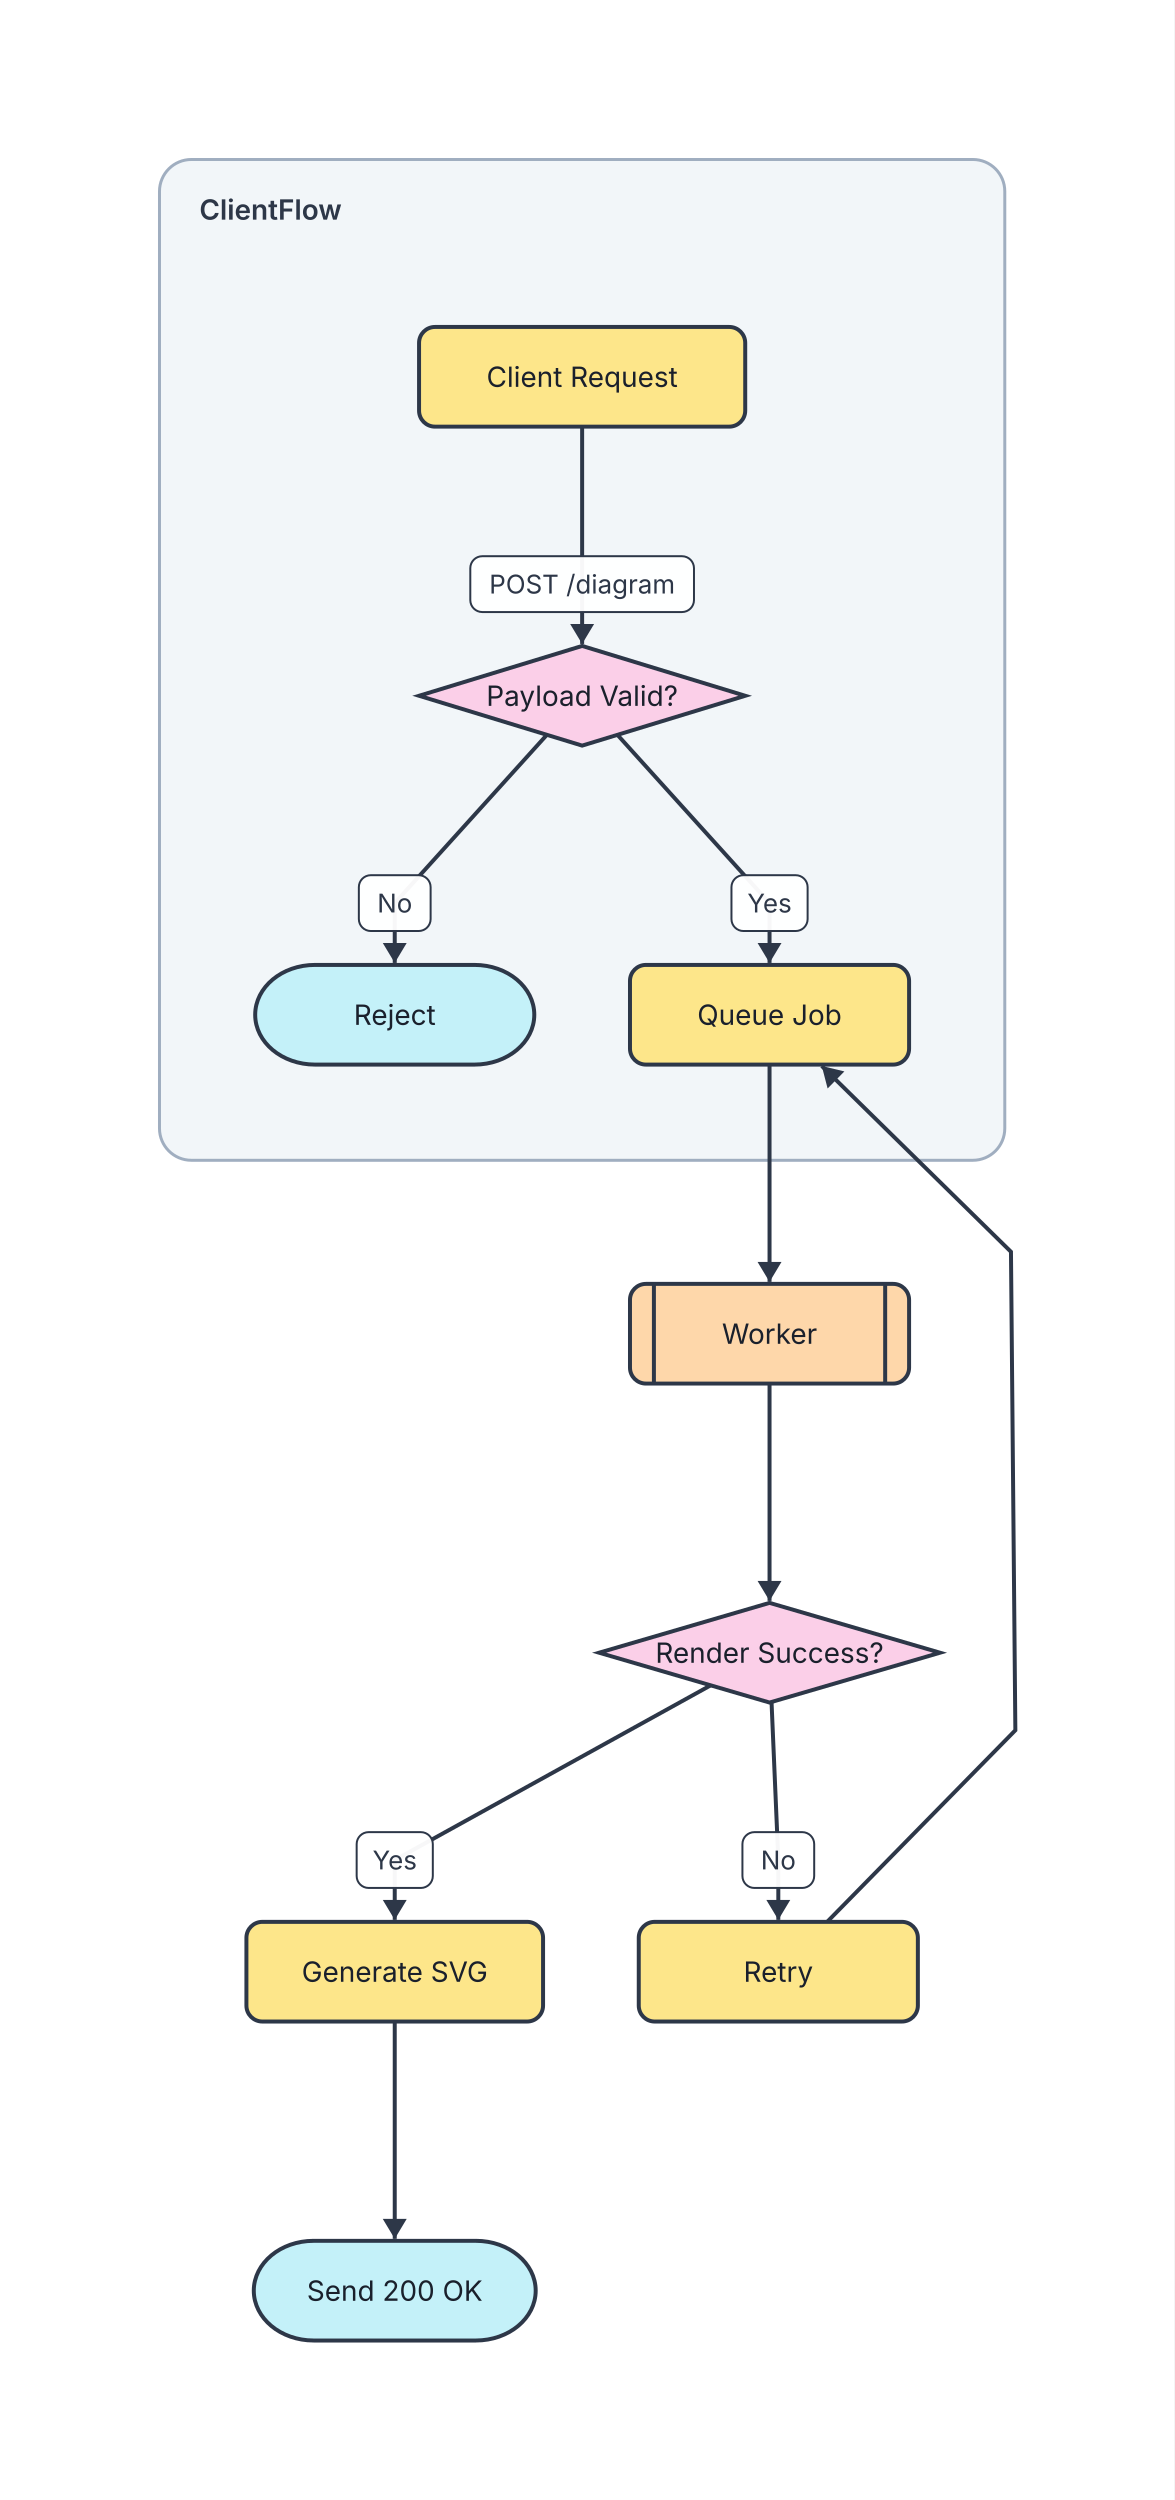
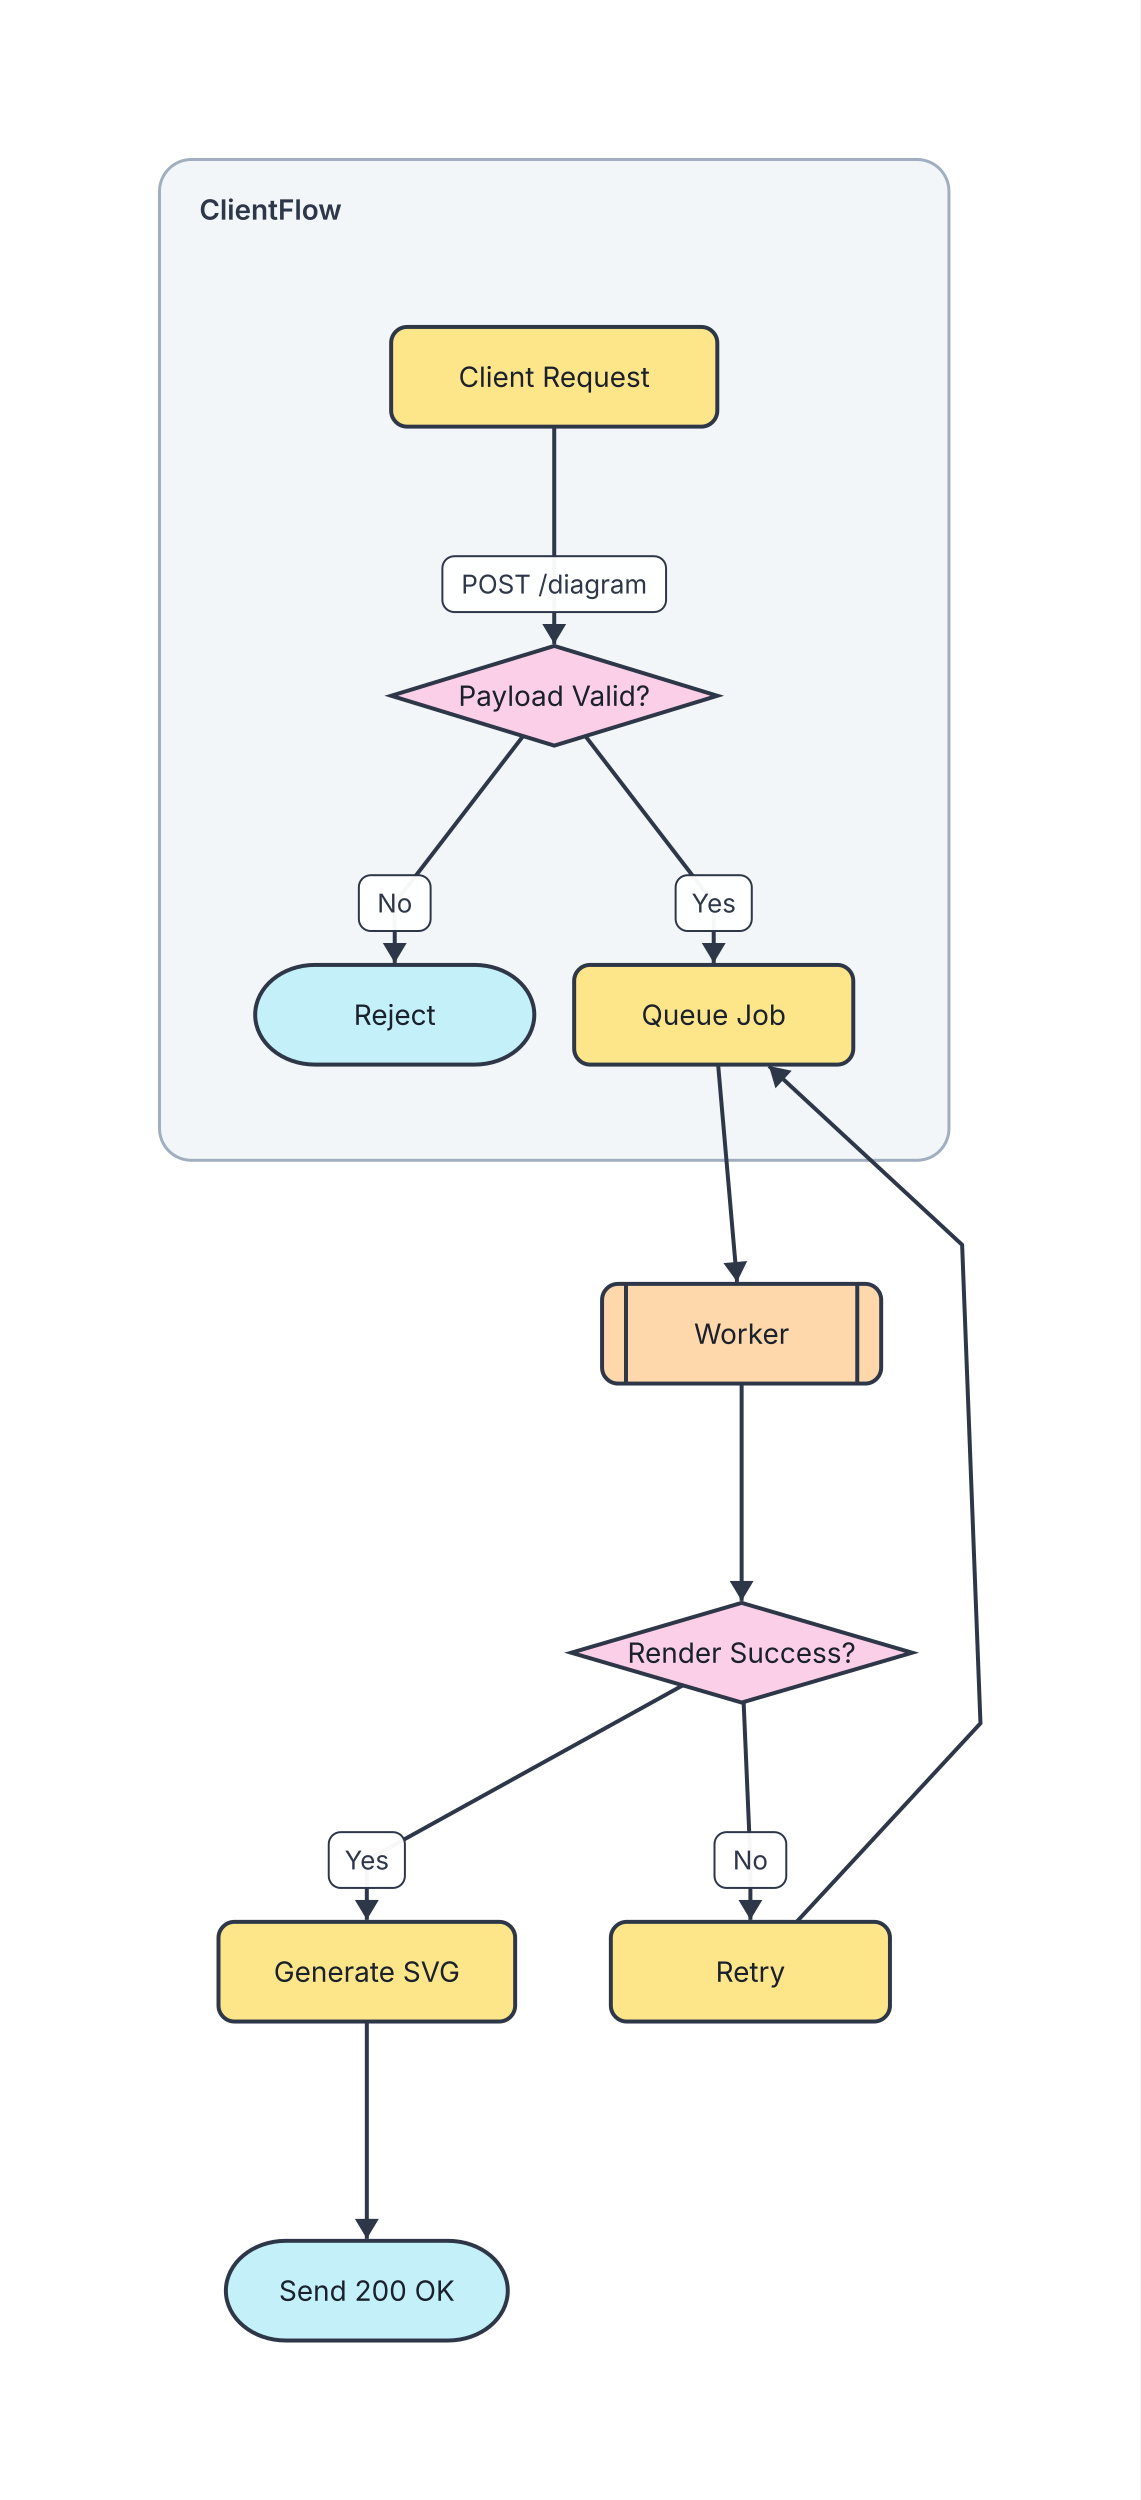
- <svg xmlns="http://www.w3.org/2000/svg" width="589" height="1254" viewBox="0 0 589 1254" font-family="Inter, system-ui, sans-serif">
+ <svg xmlns="http://www.w3.org/2000/svg" width="572" height="1254" viewBox="0 0 572 1254" font-family="Inter, system-ui, sans-serif">
  <defs>
    <marker id="arrow-end" markerWidth="8" markerHeight="8" refX="6" refY="4" orient="auto" markerUnits="strokeWidth">
      <path d="M1,1 L6,4 L1,7 z" fill="context-stroke" />
    </marker>
    <marker id="arrow-start" markerWidth="8" markerHeight="8" refX="2" refY="4" orient="auto" markerUnits="strokeWidth">
      <path d="M7,1 L2,4 L7,7 z" fill="context-stroke" />
    </marker>
  </defs>
  <rect width="100%" height="100%" fill="white" />
  <g class="subgraph" data-id="ClientFlow">
-     <rect x="80.0" y="80.0" width="424.0" height="502.0" rx="16" ry="16" fill="#edf2f7" fill-opacity="0.7" stroke="#a0aec0" stroke-width="1.5" />
+     <rect x="80.0" y="80.0" width="396.0" height="502.0" rx="16" ry="16" fill="#edf2f7" fill-opacity="0.7" stroke="#a0aec0" stroke-width="1.5" />
    <text x="100.0" y="100.0" fill="#2d3748" font-size="14" font-weight="600" text-anchor="start" dominant-baseline="hanging">ClientFlow</text>
  </g>
  <g class="edge" data-id="A --&gt; B">
-     <polyline points="292.0,214.0 292.0,293.0 292.0,323.0" fill="none" stroke="#2d3748" stroke-width="2" marker-end="url(#arrow-end)" />
+     <polyline points="278.0,214.0 278.0,293.0 278.0,323.0" fill="none" stroke="#2d3748" stroke-width="2" marker-end="url(#arrow-end)" />
    <g pointer-events="none">
-       <rect x="235.9" y="279.0" width="112.2" height="28.0" rx="6" ry="6" fill="white" fill-opacity="0.96" stroke="#2d3748" stroke-width="1" />
-       <text x="292.0" y="293.0" fill="#2d3748" font-size="13" text-anchor="middle" dominant-baseline="middle" xml:space="preserve">POST /diagram</text>
+       <rect x="221.9" y="279.0" width="112.2" height="28.0" rx="6" ry="6" fill="white" fill-opacity="0.96" stroke="#2d3748" stroke-width="1" />
+       <text x="278.0" y="293.0" fill="#2d3748" font-size="13" text-anchor="middle" dominant-baseline="middle" xml:space="preserve">POST /diagram</text>
    </g>
  </g>
  <g class="edge" data-id="B --&gt; C">
-     <polyline points="274.3,368.6 198.0,453.0 198.0,483.0" fill="none" stroke="#2d3748" stroke-width="2" marker-end="url(#arrow-end)" />
+     <polyline points="262.4,369.2 198.0,453.0 198.0,483.0" fill="none" stroke="#2d3748" stroke-width="2" marker-end="url(#arrow-end)" />
    <g pointer-events="none">
      <rect x="180.0" y="439.0" width="36.0" height="28.0" rx="6" ry="6" fill="white" fill-opacity="0.96" stroke="#2d3748" stroke-width="1" />
      <text x="198.0" y="453.0" fill="#2d3748" font-size="13" text-anchor="middle" dominant-baseline="middle" xml:space="preserve">No</text>
    </g>
  </g>
  <g class="edge" data-id="B --&gt; D">
-     <polyline points="309.7,368.6 386.0,453.0 386.0,483.0" fill="none" stroke="#2d3748" stroke-width="2" marker-end="url(#arrow-end)" />
+     <polyline points="293.6,369.2 358.0,453.0 358.0,483.0" fill="none" stroke="#2d3748" stroke-width="2" marker-end="url(#arrow-end)" />
    <g pointer-events="none">
-       <rect x="366.9" y="439.0" width="38.2" height="28.0" rx="6" ry="6" fill="white" fill-opacity="0.96" stroke="#2d3748" stroke-width="1" />
-       <text x="386.0" y="453.0" fill="#2d3748" font-size="13" text-anchor="middle" dominant-baseline="middle" xml:space="preserve">Yes</text>
+       <rect x="338.9" y="439.0" width="38.2" height="28.0" rx="6" ry="6" fill="white" fill-opacity="0.96" stroke="#2d3748" stroke-width="1" />
+       <text x="358.0" y="453.0" fill="#2d3748" font-size="13" text-anchor="middle" dominant-baseline="middle" xml:space="preserve">Yes</text>
    </g>
  </g>
  <g class="edge" data-id="D --&gt; E">
-     <line x1="386.0" y1="534.0" x2="386.0" y2="643.0" stroke="#2d3748" stroke-width="2" marker-end="url(#arrow-end)" />
+     <line x1="360.2" y1="534.0" x2="369.7" y2="643.0" stroke="#2d3748" stroke-width="2" marker-end="url(#arrow-end)" />
  </g>
  <g class="edge" data-id="E --&gt; F">
-     <line x1="386.0" y1="694.0" x2="386.0" y2="803.0" stroke="#2d3748" stroke-width="2" marker-end="url(#arrow-end)" />
+     <line x1="372.0" y1="694.0" x2="372.0" y2="803.0" stroke="#2d3748" stroke-width="2" marker-end="url(#arrow-end)" />
  </g>
  <g class="edge" data-id="F --&gt; G">
-     <polyline points="356.4,845.4 198.0,933.0 198.0,963.0" fill="none" stroke="#2d3748" stroke-width="2" marker-end="url(#arrow-end)" />
+     <polyline points="342.4,845.4 184.0,933.0 184.0,963.0" fill="none" stroke="#2d3748" stroke-width="2" marker-end="url(#arrow-end)" />
    <g pointer-events="none">
-       <rect x="178.9" y="919.0" width="38.2" height="28.0" rx="6" ry="6" fill="white" fill-opacity="0.96" stroke="#2d3748" stroke-width="1" />
-       <text x="198.0" y="933.0" fill="#2d3748" font-size="13" text-anchor="middle" dominant-baseline="middle" xml:space="preserve">Yes</text>
+       <rect x="164.9" y="919.0" width="38.2" height="28.0" rx="6" ry="6" fill="white" fill-opacity="0.96" stroke="#2d3748" stroke-width="1" />
+       <text x="184.0" y="933.0" fill="#2d3748" font-size="13" text-anchor="middle" dominant-baseline="middle" xml:space="preserve">Yes</text>
    </g>
  </g>
  <g class="edge" data-id="F --&gt; H">
-     <polyline points="387.0,853.7 390.4,933.0 390.4,963.0" fill="none" stroke="#2d3748" stroke-width="2" marker-end="url(#arrow-end)" />
+     <polyline points="373.0,853.7 376.4,933.0 376.4,963.0" fill="none" stroke="#2d3748" stroke-width="2" marker-end="url(#arrow-end)" />
    <g pointer-events="none">
-       <rect x="372.4" y="919.0" width="36.0" height="28.0" rx="6" ry="6" fill="white" fill-opacity="0.96" stroke="#2d3748" stroke-width="1" />
-       <text x="390.4" y="933.0" fill="#2d3748" font-size="13" text-anchor="middle" dominant-baseline="middle" xml:space="preserve">No</text>
+       <rect x="358.4" y="919.0" width="36.0" height="28.0" rx="6" ry="6" fill="white" fill-opacity="0.96" stroke="#2d3748" stroke-width="1" />
+       <text x="376.4" y="933.0" fill="#2d3748" font-size="13" text-anchor="middle" dominant-baseline="middle" xml:space="preserve">No</text>
    </g>
  </g>
  <g class="edge" data-id="H --&gt; D">
-     <polyline points="414.9,964.0 509.3,867.9 508.2,747.9 507.1,627.9 412.2,534.7" fill="none" stroke="#2d3748" stroke-width="2" marker-end="url(#arrow-end)" />
+     <polyline points="399.6,964.0 491.8,864.4 487.2,744.4 482.6,624.4 385.7,534.7" fill="none" stroke="#2d3748" stroke-width="2" marker-end="url(#arrow-end)" />
  </g>
  <g class="edge" data-id="G --&gt; I">
-     <line x1="198.0" y1="1014.0" x2="198.0" y2="1123.0" stroke="#2d3748" stroke-width="2" marker-end="url(#arrow-end)" />
+     <line x1="184.0" y1="1014.0" x2="184.0" y2="1123.0" stroke="#2d3748" stroke-width="2" marker-end="url(#arrow-end)" />
  </g>
  <g class="node" data-id="A">
-     <rect x="210.2" y="164.0" width="163.6" height="50.0" rx="8" ry="8" fill="#fde68a" stroke="#2d3748" stroke-width="2" />
-     <text x="292.0" y="189.0" fill="#1a202c" font-size="14" text-anchor="middle" dominant-baseline="middle">Client Request</text>
+     <rect x="196.2" y="164.0" width="163.6" height="50.0" rx="8" ry="8" fill="#fde68a" stroke="#2d3748" stroke-width="2" />
+     <text x="278.0" y="189.0" fill="#1a202c" font-size="14" text-anchor="middle" dominant-baseline="middle">Client Request</text>
  </g>
  <g class="node" data-id="B">
-     <polygon points="292.0,324.0 373.8,349.0 292.0,374.0 210.2,349.0" fill="#fbcfe8" stroke="#2d3748" stroke-width="2" />
-     <text x="292.0" y="349.0" fill="#1a202c" font-size="14" text-anchor="middle" dominant-baseline="middle">Payload Valid?</text>
+     <polygon points="278.0,324.0 359.8,349.0 278.0,374.0 196.2,349.0" fill="#fbcfe8" stroke="#2d3748" stroke-width="2" />
+     <text x="278.0" y="349.0" fill="#1a202c" font-size="14" text-anchor="middle" dominant-baseline="middle">Payload Valid?</text>
  </g>
  <g class="node" data-id="C">
    <rect x="128.0" y="484.0" width="140.0" height="50.0" rx="30" ry="30" fill="#c4f1f9" stroke="#2d3748" stroke-width="2" />
    <text x="198.0" y="509.0" fill="#1a202c" font-size="14" text-anchor="middle" dominant-baseline="middle">Reject</text>
  </g>
  <g class="node" data-id="D">
-     <rect x="316.0" y="484.0" width="140.0" height="50.0" rx="8" ry="8" fill="#fde68a" stroke="#2d3748" stroke-width="2" />
-     <text x="386.0" y="509.0" fill="#1a202c" font-size="14" text-anchor="middle" dominant-baseline="middle">Queue Job</text>
+     <rect x="288.0" y="484.0" width="140.0" height="50.0" rx="8" ry="8" fill="#fde68a" stroke="#2d3748" stroke-width="2" />
+     <text x="358.0" y="509.0" fill="#1a202c" font-size="14" text-anchor="middle" dominant-baseline="middle">Queue Job</text>
  </g>
  <g class="node" data-id="E">
-     <rect x="316.0" y="644.0" width="140.0" height="50.0" rx="8" ry="8" fill="#fed7aa" stroke="#2d3748" stroke-width="2" />
-     <line x1="328.0" y1="644.0" x2="328.0" y2="694.0" stroke="#2d3748" stroke-width="2" />
-     <line x1="444.0" y1="644.0" x2="444.0" y2="694.0" stroke="#2d3748" stroke-width="2" />
-     <text x="386.0" y="669.0" fill="#1a202c" font-size="14" text-anchor="middle" dominant-baseline="middle">Worker</text>
+     <rect x="302.0" y="644.0" width="140.0" height="50.0" rx="8" ry="8" fill="#fed7aa" stroke="#2d3748" stroke-width="2" />
+     <line x1="314.0" y1="644.0" x2="314.0" y2="694.0" stroke="#2d3748" stroke-width="2" />
+     <line x1="430.0" y1="644.0" x2="430.0" y2="694.0" stroke="#2d3748" stroke-width="2" />
+     <text x="372.0" y="669.0" fill="#1a202c" font-size="14" text-anchor="middle" dominant-baseline="middle">Worker</text>
  </g>
  <g class="node" data-id="F">
-     <polygon points="386.0,804.0 471.5,829.0 386.0,854.0 300.5,829.0" fill="#fbcfe8" stroke="#2d3748" stroke-width="2" />
-     <text x="386.0" y="829.0" fill="#1a202c" font-size="14" text-anchor="middle" dominant-baseline="middle">Render Success?</text>
+     <polygon points="372.0,804.0 457.5,829.0 372.0,854.0 286.5,829.0" fill="#fbcfe8" stroke="#2d3748" stroke-width="2" />
+     <text x="372.0" y="829.0" fill="#1a202c" font-size="14" text-anchor="middle" dominant-baseline="middle">Render Success?</text>
  </g>
  <g class="node" data-id="G">
-     <rect x="123.6" y="964.0" width="148.8" height="50.0" rx="8" ry="8" fill="#fde68a" stroke="#2d3748" stroke-width="2" />
-     <text x="198.0" y="989.0" fill="#1a202c" font-size="14" text-anchor="middle" dominant-baseline="middle">Generate SVG</text>
+     <rect x="109.6" y="964.0" width="148.8" height="50.0" rx="8" ry="8" fill="#fde68a" stroke="#2d3748" stroke-width="2" />
+     <text x="184.0" y="989.0" fill="#1a202c" font-size="14" text-anchor="middle" dominant-baseline="middle">Generate SVG</text>
  </g>
  <g class="node" data-id="H">
-     <rect x="320.4" y="964.0" width="140.0" height="50.0" rx="8" ry="8" fill="#fde68a" stroke="#2d3748" stroke-width="2" />
-     <text x="390.4" y="989.0" fill="#1a202c" font-size="14" text-anchor="middle" dominant-baseline="middle">Retry</text>
+     <rect x="306.4" y="964.0" width="140.0" height="50.0" rx="8" ry="8" fill="#fde68a" stroke="#2d3748" stroke-width="2" />
+     <text x="376.4" y="989.0" fill="#1a202c" font-size="14" text-anchor="middle" dominant-baseline="middle">Retry</text>
  </g>
  <g class="node" data-id="I">
-     <rect x="127.3" y="1124.0" width="141.4" height="50.0" rx="30" ry="30" fill="#c4f1f9" stroke="#2d3748" stroke-width="2" />
-     <text x="198.0" y="1149.0" fill="#1a202c" font-size="14" text-anchor="middle" dominant-baseline="middle">Send 200 OK</text>
+     <rect x="113.3" y="1124.0" width="141.4" height="50.0" rx="30" ry="30" fill="#c4f1f9" stroke="#2d3748" stroke-width="2" />
+     <text x="184.0" y="1149.0" fill="#1a202c" font-size="14" text-anchor="middle" dominant-baseline="middle">Send 200 OK</text>
  </g>
</svg>
